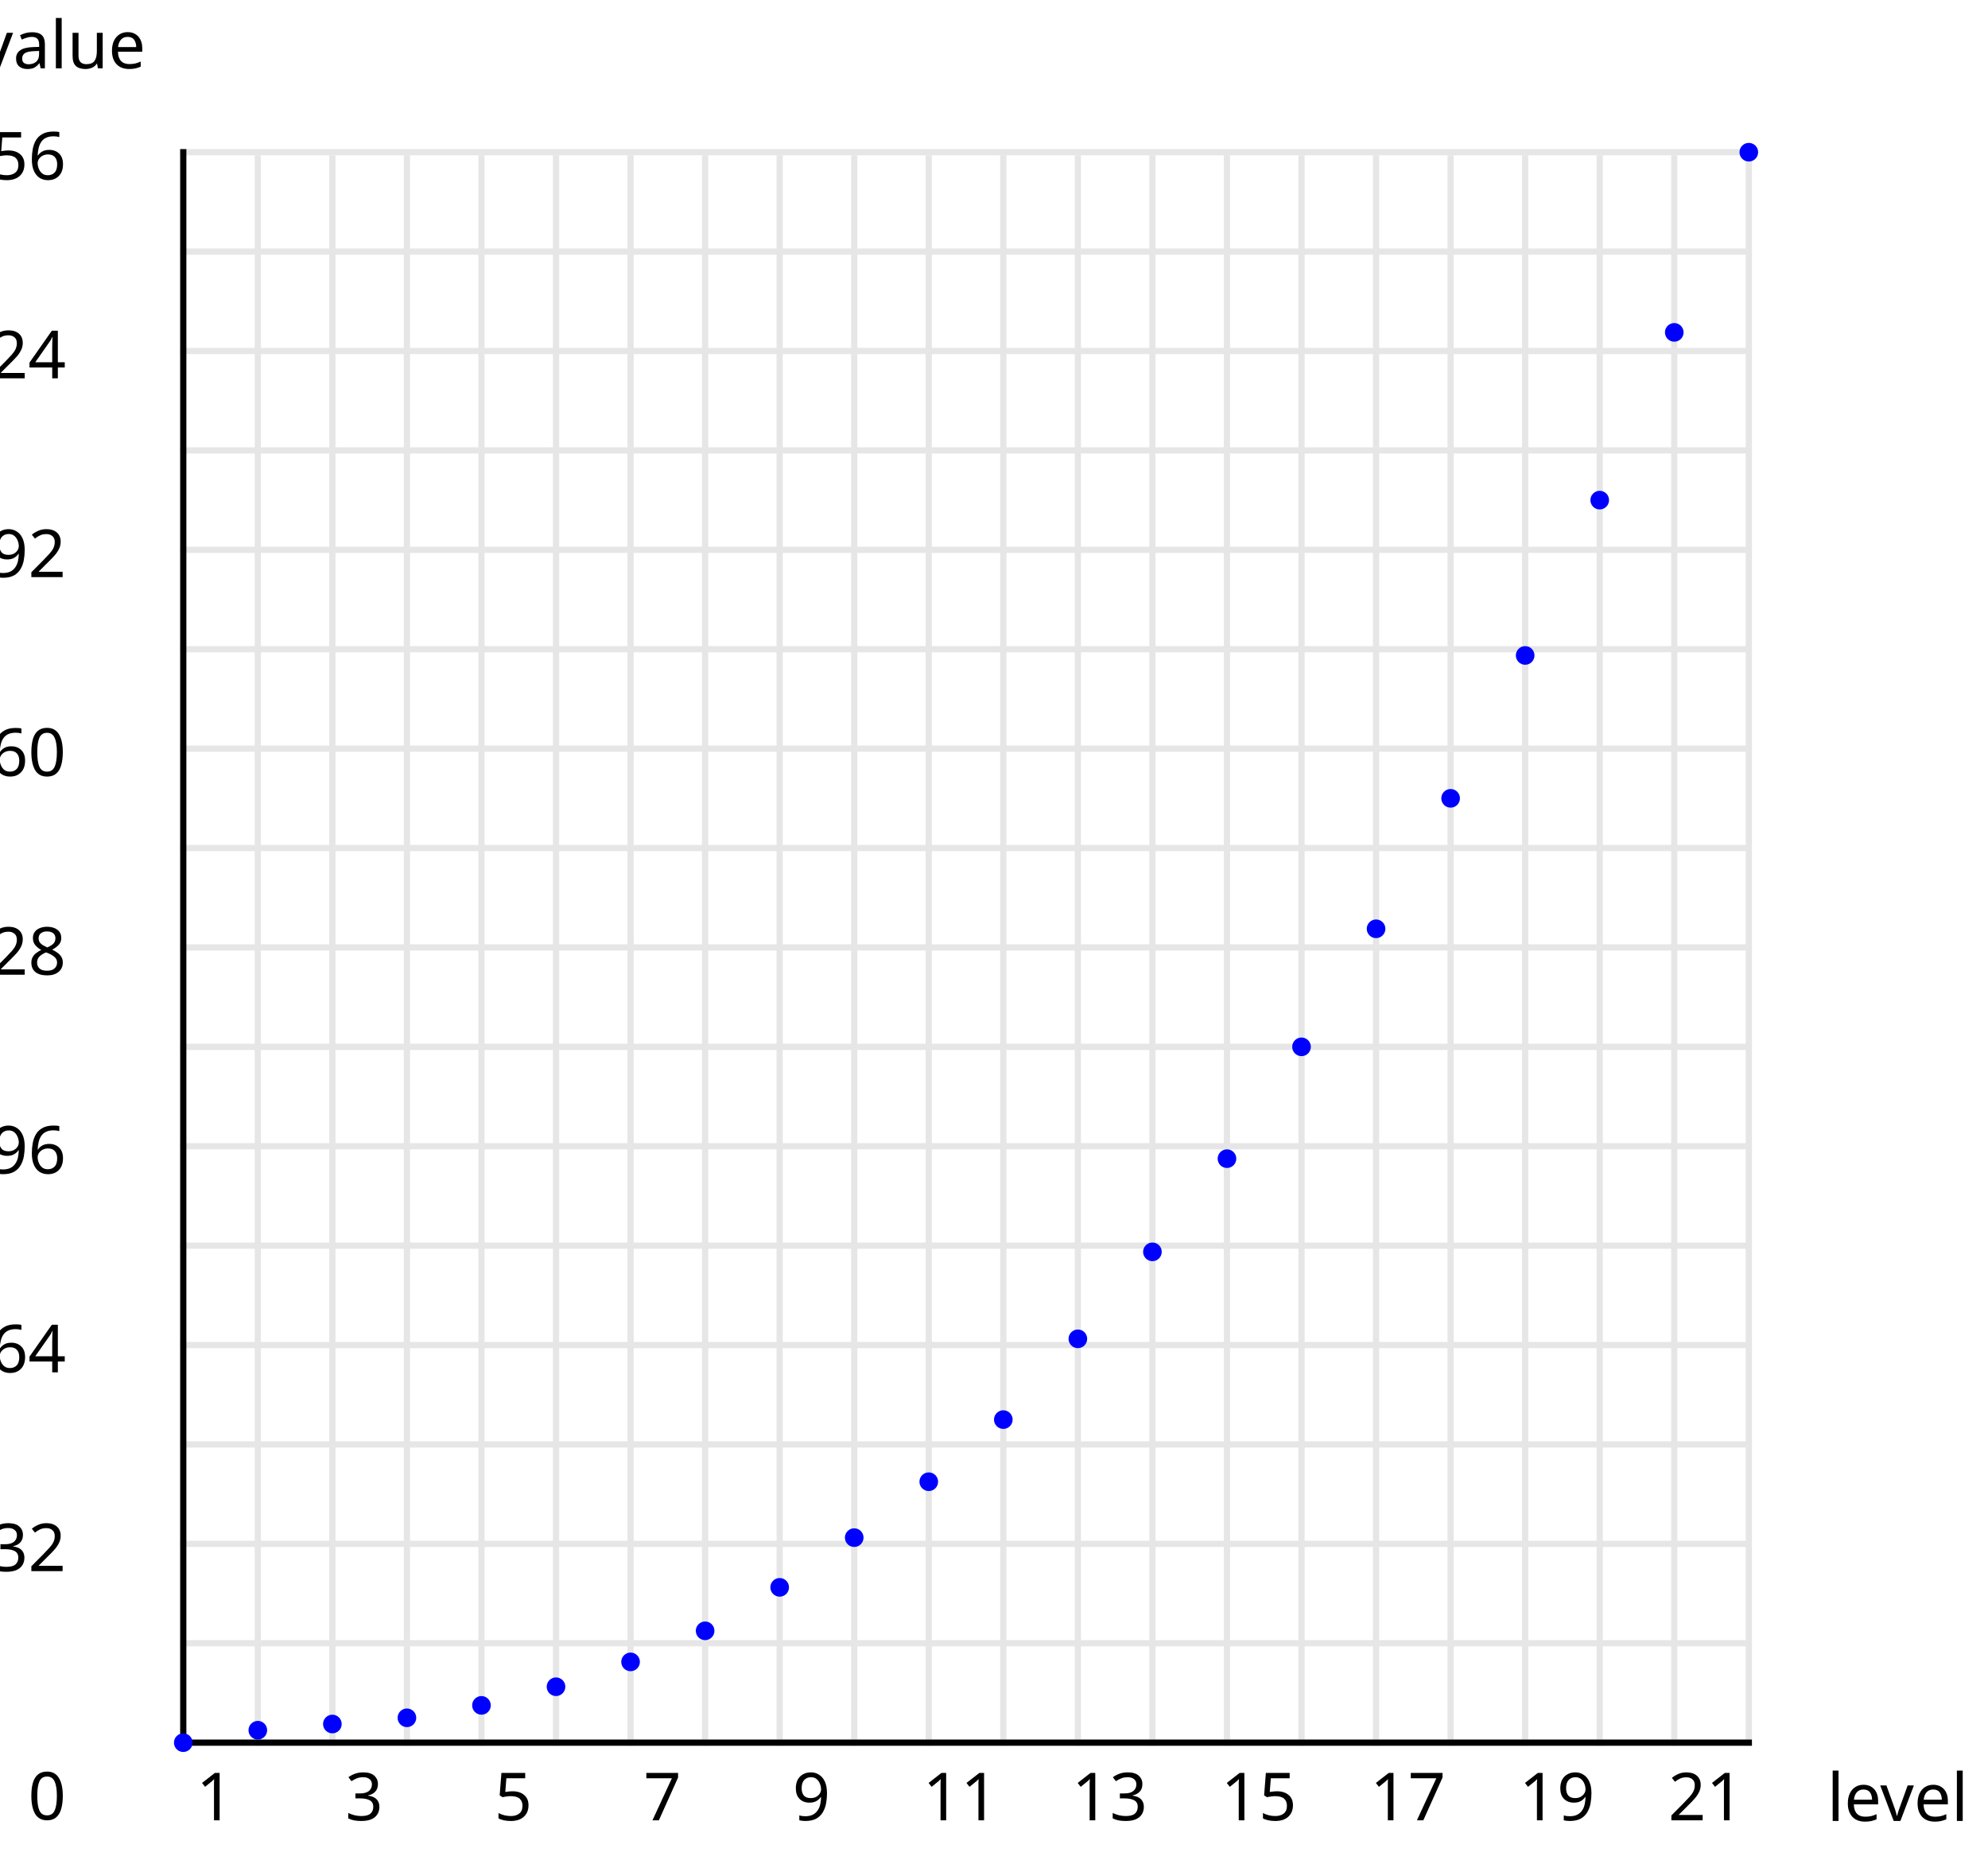
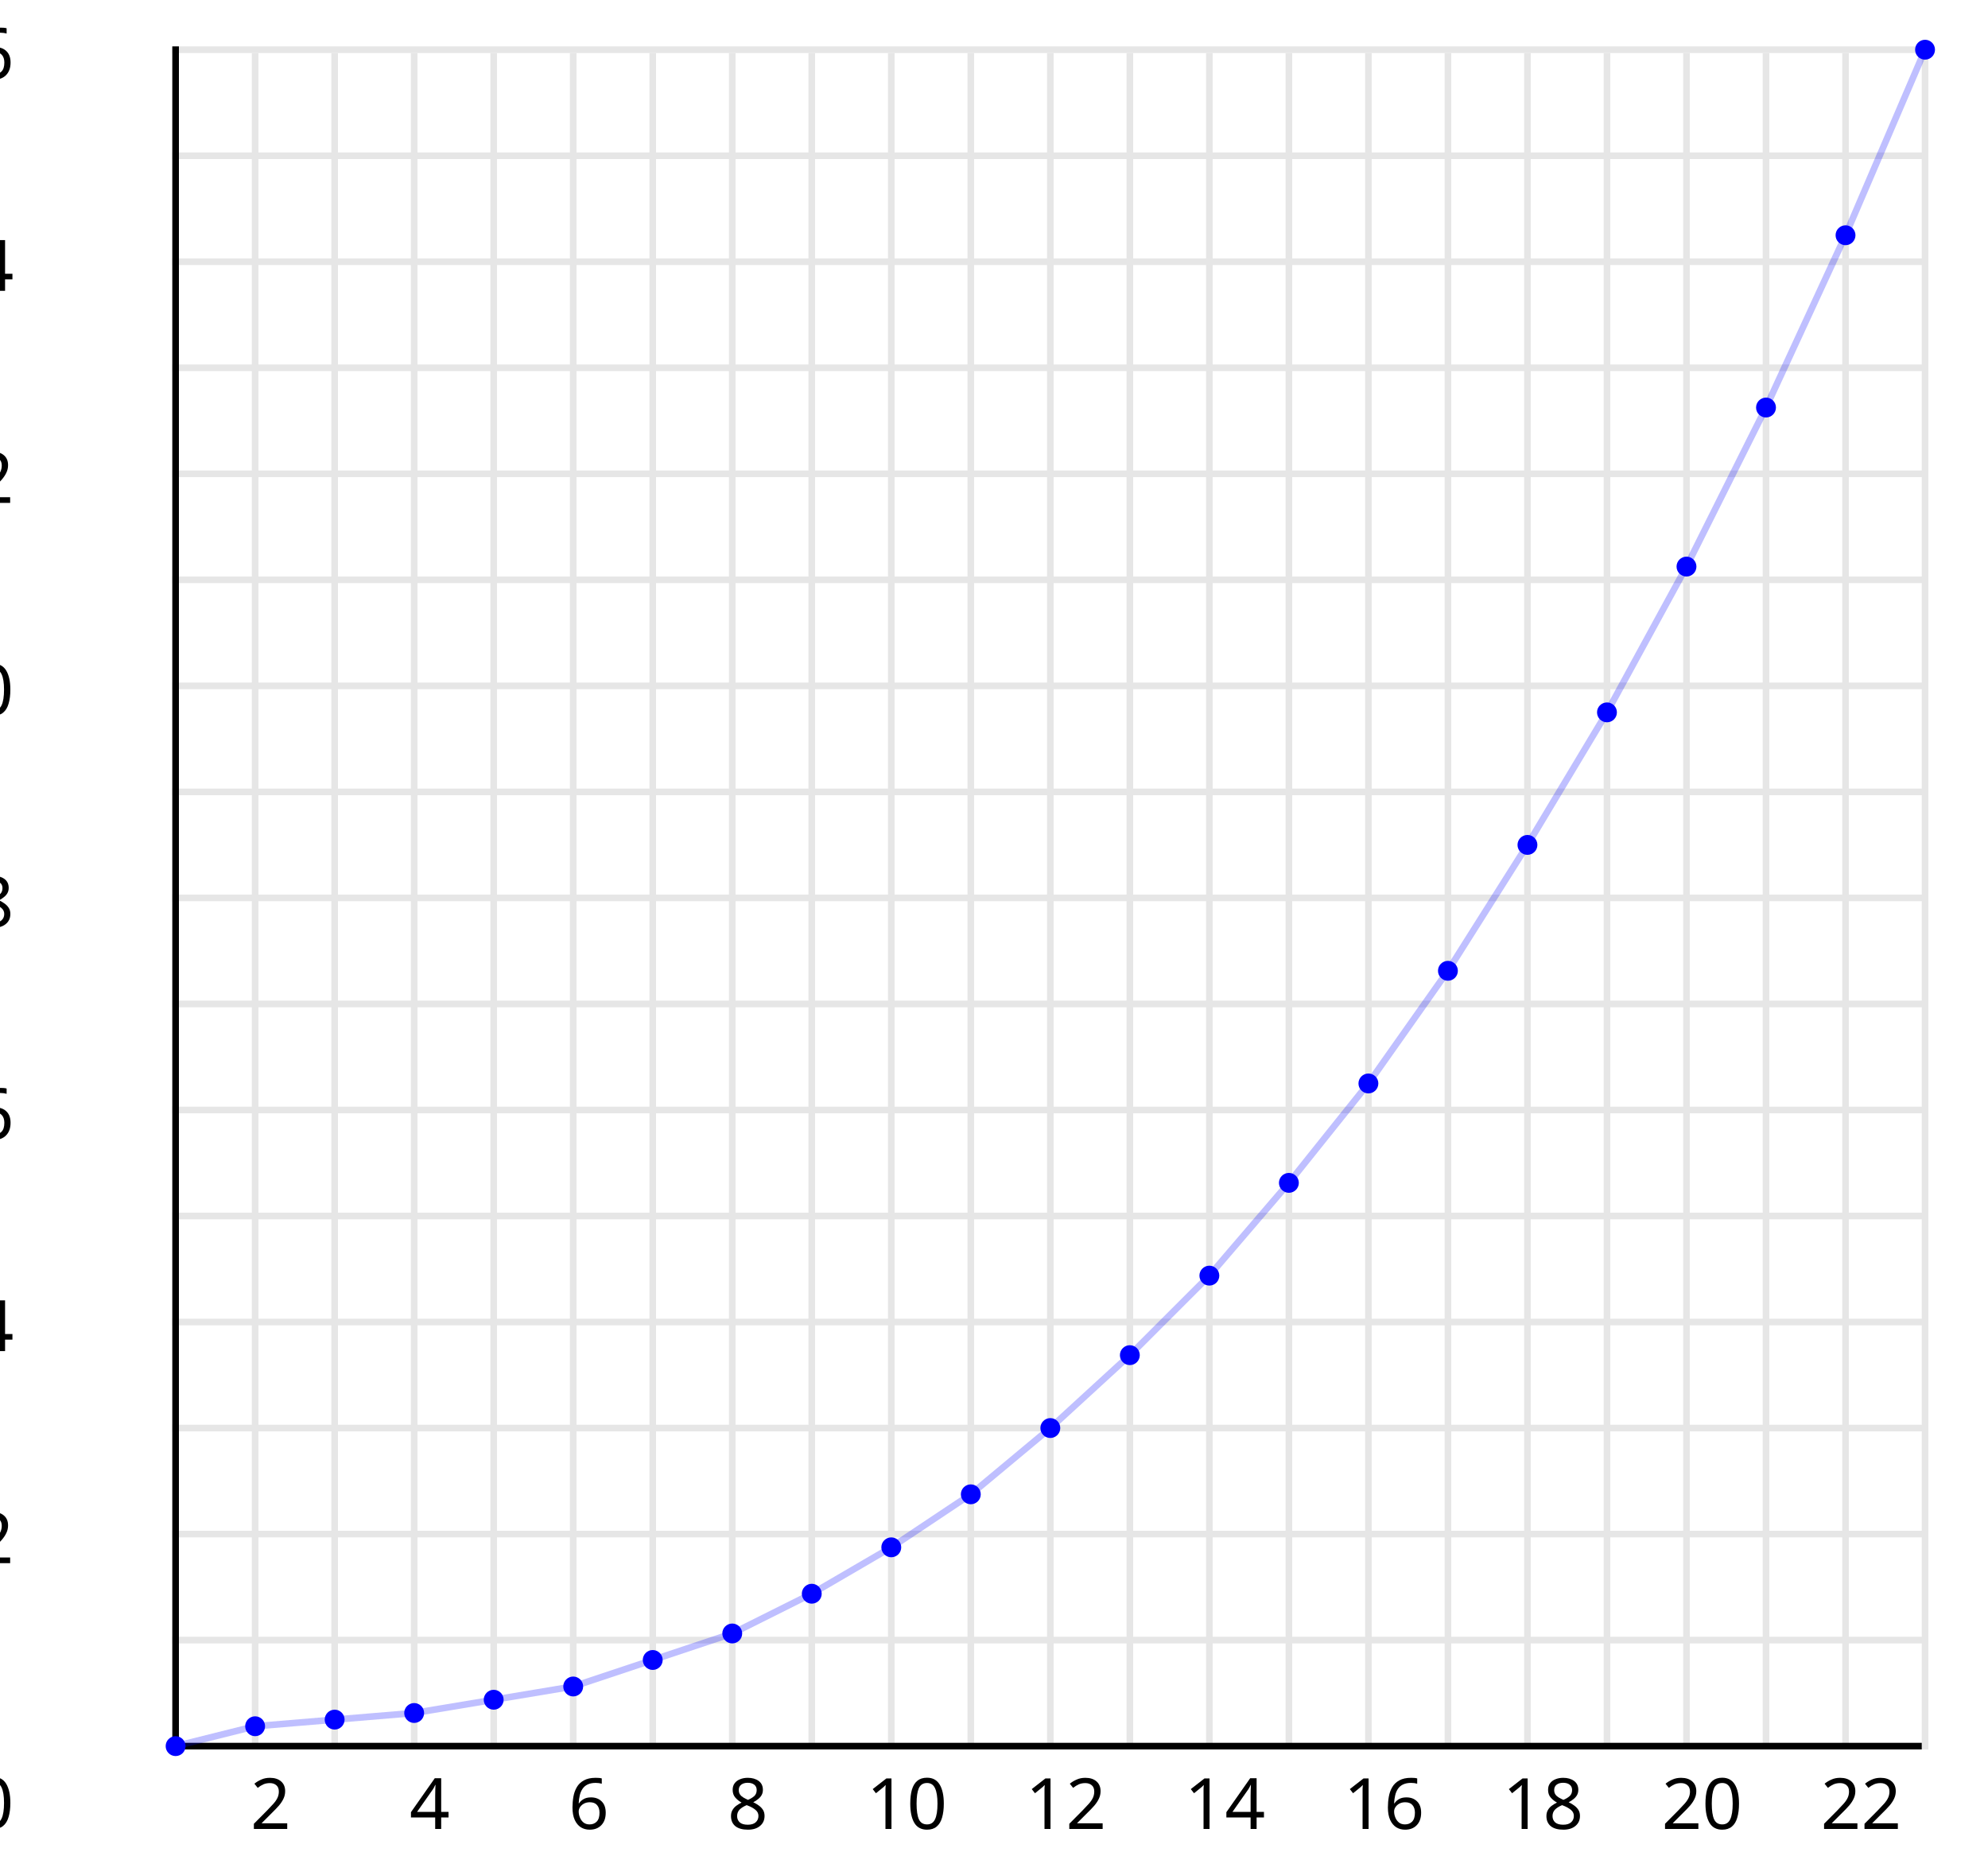
- <svg xmlns="http://www.w3.org/2000/svg" width="320" height="300" viewBox="0 0 320 300" version="1.1" id="svg5">
+ <svg xmlns="http://www.w3.org/2000/svg" width="300" height="280" viewBox="0 0 300 280" version="1.1" id="svg5">
  <defs id="defs2" />
  <g id="layer1">
-     <rect style="fill:#e6e6e6;stroke:none;stroke-width:0.25;stroke-linecap:round;stroke-linejoin:round" id="rect1152" width="1" height="256" x="41" y="25" />
-     <rect style="fill:#e6e6e6;stroke:none;stroke-width:0.25;stroke-linecap:round;stroke-linejoin:round" id="rect1154" width="1" height="256" x="53" y="25" />
-     <rect style="fill:#e6e6e6;stroke:none;stroke-width:0.25;stroke-linecap:round;stroke-linejoin:round" id="rect1156" width="1" height="256" x="65" y="25" />
-     <rect style="fill:#e6e6e6;stroke:none;stroke-width:0.25;stroke-linecap:round;stroke-linejoin:round" id="rect1158" width="1" height="256" x="77" y="25" />
-     <rect style="fill:#e6e6e6;stroke:none;stroke-width:0.25;stroke-linecap:round;stroke-linejoin:round" id="rect1160" width="1" height="256" x="89" y="25" />
-     <rect style="fill:#e6e6e6;stroke:none;stroke-width:0.25;stroke-linecap:round;stroke-linejoin:round" id="rect1162" width="1" height="256" x="101" y="25" />
-     <rect style="fill:#e6e6e6;stroke:none;stroke-width:0.25;stroke-linecap:round;stroke-linejoin:round" id="rect1164" width="1" height="256" x="113" y="25" />
-     <rect style="fill:#e6e6e6;stroke:none;stroke-width:0.25;stroke-linecap:round;stroke-linejoin:round" id="rect1166" width="1" height="256" x="125" y="25" />
-     <rect style="fill:#e6e6e6;stroke:none;stroke-width:0.25;stroke-linecap:round;stroke-linejoin:round" id="rect1168" width="1" height="256" x="137" y="25" />
-     <rect style="fill:#e6e6e6;stroke:none;stroke-width:0.25;stroke-linecap:round;stroke-linejoin:round" id="rect1170" width="1" height="256" x="149" y="25" />
-     <rect style="fill:#e6e6e6;stroke:none;stroke-width:0.25;stroke-linecap:round;stroke-linejoin:round" id="rect1172" width="1" height="256" x="161" y="25" />
-     <rect style="fill:#e6e6e6;stroke:none;stroke-width:0.25;stroke-linecap:round;stroke-linejoin:round" id="rect1174" width="1" height="256" x="173" y="25" />
-     <rect style="fill:#e6e6e6;stroke:none;stroke-width:0.25;stroke-linecap:round;stroke-linejoin:round" id="rect1176" width="1" height="256" x="185" y="25" />
-     <rect style="fill:#e6e6e6;stroke:none;stroke-width:0.25;stroke-linecap:round;stroke-linejoin:round" id="rect1178" width="1" height="256" x="197" y="25" />
-     <rect style="fill:#e6e6e6;stroke:none;stroke-width:0.25;stroke-linecap:round;stroke-linejoin:round" id="rect1180" width="1" height="256" x="209" y="25" />
-     <rect style="fill:#e6e6e6;stroke:none;stroke-width:0.25;stroke-linecap:round;stroke-linejoin:round" id="rect1182" width="1" height="256" x="221" y="25" />
-     <rect style="fill:#e6e6e6;stroke:none;stroke-width:0.25;stroke-linecap:round;stroke-linejoin:round" id="rect1184" width="1" height="256" x="233" y="25" />
-     <rect style="fill:#e6e6e6;stroke:none;stroke-width:0.25;stroke-linecap:round;stroke-linejoin:round" id="rect1186" width="1" height="256" x="245" y="25" />
-     <rect style="fill:#e6e6e6;stroke:none;stroke-width:0.25;stroke-linecap:round;stroke-linejoin:round" id="rect1188" width="1" height="256" x="257" y="25" />
-     <rect style="fill:#e6e6e6;stroke:none;stroke-width:0.25;stroke-linecap:round;stroke-linejoin:round" id="rect1190" width="1" height="256" x="269" y="25" />
-     <rect style="fill:#e6e6e6;stroke:none;stroke-width:0.25;stroke-linecap:round;stroke-linejoin:round" id="rect1192" width="1" height="256" x="281" y="25" />
-     <rect style="fill:#000000;stroke:none;stroke-width:0.25;stroke-linecap:round;stroke-linejoin:round" id="rect1198" width="1" height="253" x="-281" y="29" transform="rotate(-90)" />
-     <rect style="fill:#e6e6e6;stroke:none;stroke-width:0.25;stroke-linecap:round;stroke-linejoin:round" id="rect1200" width="1" height="253" x="-265" y="29" transform="rotate(-90)" />
-     <rect style="fill:#e6e6e6;stroke:none;stroke-width:0.25;stroke-linecap:round;stroke-linejoin:round" id="rect1202" width="1" height="253" x="-249" y="29" transform="rotate(-90)" />
-     <rect style="fill:#e6e6e6;stroke:none;stroke-width:0.25;stroke-linecap:round;stroke-linejoin:round" id="rect1204" width="1" height="253" x="-233" y="29" transform="rotate(-90)" />
-     <rect style="fill:#e6e6e6;stroke:none;stroke-width:0.25;stroke-linecap:round;stroke-linejoin:round" id="rect1206" width="1" height="253" x="-217" y="29" transform="rotate(-90)" />
-     <rect style="fill:#e6e6e6;stroke:none;stroke-width:0.25;stroke-linecap:round;stroke-linejoin:round" id="rect1208" width="1" height="253" x="-201" y="29" transform="rotate(-90)" />
-     <rect style="fill:#e6e6e6;stroke:none;stroke-width:0.25;stroke-linecap:round;stroke-linejoin:round" id="rect1210" width="1" height="253" x="-185" y="29" transform="rotate(-90)" />
-     <rect style="fill:#e6e6e6;stroke:none;stroke-width:0.25;stroke-linecap:round;stroke-linejoin:round" id="rect1212" width="1" height="253" x="-169" y="29" transform="rotate(-90)" />
-     <rect style="fill:#e6e6e6;stroke:none;stroke-width:0.25;stroke-linecap:round;stroke-linejoin:round" id="rect1214" width="1" height="253" x="-153" y="29" transform="rotate(-90)" />
-     <rect style="fill:#e6e6e6;stroke:none;stroke-width:0.25;stroke-linecap:round;stroke-linejoin:round" id="rect1216" width="1" height="253" x="-137" y="29" transform="rotate(-90)" />
-     <rect style="fill:#e6e6e6;stroke:none;stroke-width:0.25;stroke-linecap:round;stroke-linejoin:round" id="rect1218" width="1" height="253" x="-121" y="29" transform="rotate(-90)" />
-     <rect style="fill:#e6e6e6;stroke:none;stroke-width:0.25;stroke-linecap:round;stroke-linejoin:round" id="rect1220" width="1" height="253" x="-105" y="29" transform="rotate(-90)" />
-     <rect style="fill:#e6e6e6;stroke:none;stroke-width:0.25;stroke-linecap:round;stroke-linejoin:round" id="rect1222" width="1" height="253" x="-89" y="29" transform="rotate(-90)" />
-     <rect style="fill:#e6e6e6;stroke:none;stroke-width:0.25;stroke-linecap:round;stroke-linejoin:round" id="rect1224" width="1" height="253" x="-73" y="29" transform="rotate(-90)" />
-     <rect style="fill:#e6e6e6;stroke:none;stroke-width:0.25;stroke-linecap:round;stroke-linejoin:round" id="rect1226" width="1" height="253" x="-57" y="29" transform="rotate(-90)" />
-     <rect style="fill:#e6e6e6;stroke:none;stroke-width:0.25;stroke-linecap:round;stroke-linejoin:round" id="rect1228" width="1" height="253" x="-41" y="29" transform="rotate(-90)" />
-     <rect style="fill:#e6e6e6;stroke:none;stroke-width:0.25;stroke-linecap:round;stroke-linejoin:round" id="rect1230" width="1" height="253" x="-25" y="29" transform="rotate(-90)" />
-     <rect style="fill:#000000;stroke:none;stroke-width:0.25;stroke-linecap:round;stroke-linejoin:round" id="rect1098" width="1" height="257" x="29" y="24" />
-     <g id="g976" transform="matrix(1,0,0,-1,0,281)">
-       <circle style="fill:#0000ff;stroke:none;stroke-width:0.25;stroke-linecap:round;stroke-linejoin:round" id="path786" cx="29.5" cy="-0.5" transform="scale(1,-1)" r="1.5" />
-       <circle style="fill:#0000ff;stroke:none;stroke-width:0.25;stroke-linecap:round;stroke-linejoin:round" id="circle950" cx="65.5" cy="-4.5" transform="scale(1,-1)" r="1.5" />
-       <circle style="fill:#0000ff;stroke:none;stroke-width:0.25;stroke-linecap:round;stroke-linejoin:round" id="circle954" cx="77.5" cy="-6.5" transform="scale(1,-1)" r="1.5" />
-       <circle style="fill:#0000ff;stroke:none;stroke-width:0.25;stroke-linecap:round;stroke-linejoin:round" id="circle956" cx="89.5" cy="-9.5" transform="scale(1,-1)" r="1.5" />
-       <circle style="fill:#0000ff;stroke:none;stroke-width:0.25;stroke-linecap:round;stroke-linejoin:round" id="circle958" cx="101.5" cy="-13.5" transform="scale(1,-1)" r="1.5" />
-       <circle style="fill:#0000ff;stroke:none;stroke-width:0.25;stroke-linecap:round;stroke-linejoin:round" id="circle960" cx="113.5" cy="-18.5" transform="scale(1,-1)" r="1.5" />
-       <circle style="fill:#0000ff;stroke:none;stroke-width:0.25;stroke-linecap:round;stroke-linejoin:round" id="circle962" cx="125.5" cy="-25.5" transform="scale(1,-1)" r="1.5" />
-       <circle style="fill:#0000ff;stroke:none;stroke-width:0.25;stroke-linecap:round;stroke-linejoin:round" id="circle964" cx="137.5" cy="-33.5" transform="scale(1,-1)" r="1.5" />
-       <circle style="fill:#0000ff;stroke:none;stroke-width:0.25;stroke-linecap:round;stroke-linejoin:round" id="circle966" cx="149.5" cy="-42.5" transform="scale(1,-1)" r="1.5" />
-       <circle style="fill:#0000ff;stroke:none;stroke-width:0.25;stroke-linecap:round;stroke-linejoin:round" id="circle968" cx="161.5" cy="-52.5" transform="scale(1,-1)" r="1.5" />
-       <circle style="fill:#0000ff;stroke:none;stroke-width:0.25;stroke-linecap:round;stroke-linejoin:round" id="circle970" cx="173.5" cy="-65.5" transform="scale(1,-1)" r="1.5" />
-       <circle style="fill:#0000ff;stroke:none;stroke-width:0.25;stroke-linecap:round;stroke-linejoin:round" id="circle972" cx="185.5" cy="-79.5" transform="scale(1,-1)" r="1.5" />
-       <circle style="fill:#0000ff;stroke:none;stroke-width:0.25;stroke-linecap:round;stroke-linejoin:round" id="circle974" cx="197.5" cy="-94.5" transform="scale(1,-1)" r="1.5" />
-       <circle style="fill:#0000ff;stroke:none;stroke-width:0.25;stroke-linecap:round;stroke-linejoin:round" id="circle976" cx="209.5" cy="-112.5" transform="scale(1,-1)" r="1.5" />
-       <circle style="fill:#0000ff;stroke:none;stroke-width:0.25;stroke-linecap:round;stroke-linejoin:round" id="circle978" cx="221.5" cy="-131.5" transform="scale(1,-1)" r="1.5" />
-       <circle style="fill:#0000ff;stroke:none;stroke-width:0.25;stroke-linecap:round;stroke-linejoin:round" id="circle980" cx="233.5" cy="-152.5" transform="scale(1,-1)" r="1.5" />
-       <circle style="fill:#0000ff;stroke:none;stroke-width:0.25;stroke-linecap:round;stroke-linejoin:round" id="circle984" cx="245.5" cy="-175.5" transform="scale(1,-1)" r="1.5" />
-       <circle style="fill:#0000ff;stroke:none;stroke-width:0.25;stroke-linecap:round;stroke-linejoin:round" id="circle986" cx="257.5" cy="-200.5" transform="scale(1,-1)" r="1.5" />
-       <circle style="fill:#0000ff;stroke:none;stroke-width:0.25;stroke-linecap:round;stroke-linejoin:round" id="circle988" cx="269.5" cy="-227.5" transform="scale(1,-1)" r="1.5" />
-       <circle style="fill:#0000ff;stroke:none;stroke-width:0.25;stroke-linecap:round;stroke-linejoin:round" id="circle990" cx="281.5" cy="-256.5" transform="scale(1,-1)" r="1.5" />
-       <circle style="fill:#0000ff;stroke:none;stroke-width:0.25;stroke-linecap:round;stroke-linejoin:round" id="circle948" cx="41.5" cy="-2.5" transform="scale(1,-1)" r="1.5" />
-       <circle style="fill:#0000ff;stroke:none;stroke-width:0.25;stroke-linecap:round;stroke-linejoin:round" id="circle952" cx="53.5" cy="-3.5" transform="scale(1,-1)" r="1.5" />
+     <g id="g1272" transform="translate(-3,-17)">
+       <rect style="fill:#e6e6e6;stroke:none;stroke-width:0.25;stroke-linecap:round;stroke-linejoin:round" id="rect1152" width="1" height="256" x="41" y="25" />
+       <rect style="fill:#e6e6e6;stroke:none;stroke-width:0.25;stroke-linecap:round;stroke-linejoin:round" id="rect1154" width="1" height="256" x="53" y="25" />
+       <rect style="fill:#e6e6e6;stroke:none;stroke-width:0.25;stroke-linecap:round;stroke-linejoin:round" id="rect1156" width="1" height="256" x="65" y="25" />
+       <rect style="fill:#e6e6e6;stroke:none;stroke-width:0.25;stroke-linecap:round;stroke-linejoin:round" id="rect1158" width="1" height="256" x="77" y="25" />
+       <rect style="fill:#e6e6e6;stroke:none;stroke-width:0.25;stroke-linecap:round;stroke-linejoin:round" id="rect1160" width="1" height="256" x="89" y="25" />
+       <rect style="fill:#e6e6e6;stroke:none;stroke-width:0.25;stroke-linecap:round;stroke-linejoin:round" id="rect1162" width="1" height="256" x="101" y="25" />
+       <rect style="fill:#e6e6e6;stroke:none;stroke-width:0.25;stroke-linecap:round;stroke-linejoin:round" id="rect1164" width="1" height="256" x="113" y="25" />
+       <rect style="fill:#e6e6e6;stroke:none;stroke-width:0.25;stroke-linecap:round;stroke-linejoin:round" id="rect1166" width="1" height="256" x="125" y="25" />
+       <rect style="fill:#e6e6e6;stroke:none;stroke-width:0.25;stroke-linecap:round;stroke-linejoin:round" id="rect1168" width="1" height="256" x="137" y="25" />
+       <rect style="fill:#e6e6e6;stroke:none;stroke-width:0.25;stroke-linecap:round;stroke-linejoin:round" id="rect1170" width="1" height="256" x="149" y="25" />
+       <rect style="fill:#e6e6e6;stroke:none;stroke-width:0.25;stroke-linecap:round;stroke-linejoin:round" id="rect1172" width="1" height="256" x="161" y="25" />
+       <rect style="fill:#e6e6e6;stroke:none;stroke-width:0.25;stroke-linecap:round;stroke-linejoin:round" id="rect1174" width="1" height="256" x="173" y="25" />
+       <rect style="fill:#e6e6e6;stroke:none;stroke-width:0.25;stroke-linecap:round;stroke-linejoin:round" id="rect1176" width="1" height="256" x="185" y="25" />
+       <rect style="fill:#e6e6e6;stroke:none;stroke-width:0.25;stroke-linecap:round;stroke-linejoin:round" id="rect1178" width="1" height="256" x="197" y="25" />
+       <rect style="fill:#e6e6e6;stroke:none;stroke-width:0.25;stroke-linecap:round;stroke-linejoin:round" id="rect1180" width="1" height="256" x="209" y="25" />
+       <rect style="fill:#e6e6e6;stroke:none;stroke-width:0.25;stroke-linecap:round;stroke-linejoin:round" id="rect1182" width="1" height="256" x="221" y="25" />
+       <rect style="fill:#e6e6e6;stroke:none;stroke-width:0.25;stroke-linecap:round;stroke-linejoin:round" id="rect1184" width="1" height="256" x="233" y="25" />
+       <rect style="fill:#e6e6e6;stroke:none;stroke-width:0.25;stroke-linecap:round;stroke-linejoin:round" id="rect1186" width="1" height="256" x="245" y="25" />
+       <rect style="fill:#e6e6e6;stroke:none;stroke-width:0.25;stroke-linecap:round;stroke-linejoin:round" id="rect1188" width="1" height="256" x="257" y="25" />
+       <rect style="fill:#e6e6e6;stroke:none;stroke-width:0.25;stroke-linecap:round;stroke-linejoin:round" id="rect1190" width="1" height="256" x="269" y="25" />
+       <rect style="fill:#e6e6e6;stroke:none;stroke-width:0.25;stroke-linecap:round;stroke-linejoin:round" id="rect1192" width="1" height="256" x="281" y="25" />
+       <rect style="fill:#000000;stroke:none;stroke-width:0.25;stroke-linecap:round;stroke-linejoin:round" id="rect1198" width="1" height="265" x="-281" y="29" transform="rotate(-90)" />
+       <rect style="fill:#e6e6e6;stroke:none;stroke-width:0.25;stroke-linecap:round;stroke-linejoin:round" id="rect1200" width="1" height="265" x="-265" y="29" transform="rotate(-90)" />
+       <rect style="fill:#e6e6e6;stroke:none;stroke-width:0.25;stroke-linecap:round;stroke-linejoin:round" id="rect1202" width="1" height="265" x="-249" y="29" transform="rotate(-90)" />
+       <rect style="fill:#e6e6e6;stroke:none;stroke-width:0.25;stroke-linecap:round;stroke-linejoin:round" id="rect1204" width="1" height="265" x="-233" y="29" transform="rotate(-90)" />
+       <rect style="fill:#e6e6e6;stroke:none;stroke-width:0.25;stroke-linecap:round;stroke-linejoin:round" id="rect1206" width="1" height="265" x="-217" y="29" transform="rotate(-90)" />
+       <rect style="fill:#e6e6e6;stroke:none;stroke-width:0.25;stroke-linecap:round;stroke-linejoin:round" id="rect1208" width="1" height="265" x="-201" y="29" transform="rotate(-90)" />
+       <rect style="fill:#e6e6e6;stroke:none;stroke-width:0.25;stroke-linecap:round;stroke-linejoin:round" id="rect1210" width="1" height="265" x="-185" y="29" transform="rotate(-90)" />
+       <rect style="fill:#e6e6e6;stroke:none;stroke-width:0.25;stroke-linecap:round;stroke-linejoin:round" id="rect1212" width="1" height="265" x="-169" y="29" transform="rotate(-90)" />
+       <rect style="fill:#e6e6e6;stroke:none;stroke-width:0.25;stroke-linecap:round;stroke-linejoin:round" id="rect1214" width="1" height="265" x="-153" y="29" transform="rotate(-90)" />
+       <rect style="fill:#e6e6e6;stroke:none;stroke-width:0.25;stroke-linecap:round;stroke-linejoin:round" id="rect1216" width="1" height="265" x="-137" y="29" transform="rotate(-90)" />
+       <rect style="fill:#e6e6e6;stroke:none;stroke-width:0.25;stroke-linecap:round;stroke-linejoin:round" id="rect1218" width="1" height="265" x="-121" y="29" transform="rotate(-90)" />
+       <rect style="fill:#e6e6e6;stroke:none;stroke-width:0.25;stroke-linecap:round;stroke-linejoin:round" id="rect1220" width="1" height="265" x="-105" y="29" transform="rotate(-90)" />
+       <rect style="fill:#e6e6e6;stroke:none;stroke-width:0.25;stroke-linecap:round;stroke-linejoin:round" id="rect1222" width="1" height="265" x="-89" y="29" transform="rotate(-90)" />
+       <rect style="fill:#e6e6e6;stroke:none;stroke-width:0.25;stroke-linecap:round;stroke-linejoin:round" id="rect1224" width="1" height="265" x="-73" y="29" transform="rotate(-90)" />
+       <rect style="fill:#e6e6e6;stroke:none;stroke-width:0.25;stroke-linecap:round;stroke-linejoin:round" id="rect1226" width="1" height="265" x="-57" y="29" transform="rotate(-90)" />
+       <rect style="fill:#e6e6e6;stroke:none;stroke-width:0.25;stroke-linecap:round;stroke-linejoin:round" id="rect1228" width="1" height="265" x="-41" y="29" transform="rotate(-90)" />
+       <rect style="fill:#e6e6e6;stroke:none;stroke-width:0.25;stroke-linecap:round;stroke-linejoin:round" id="rect1230" width="1" height="265" x="-25" y="29" transform="rotate(-90)" />
+       <rect style="fill:#000000;stroke:none;stroke-width:0.25;stroke-linecap:round;stroke-linejoin:round" id="rect1098" width="1" height="257" x="29" y="24" />
+       <text xml:space="preserve" style="font-size:10.667px;font-family:sans-serif;-inkscape-font-specification:sans-serif;text-align:center;text-anchor:middle;opacity:1;fill:#e6e6e6;stroke:none;stroke-width:0.25;stroke-linecap:round;stroke-linejoin:round" x="24.501" y="28.893" id="text1357">
+         <tspan id="tspan1355" x="24.501" y="28.893" style="font-size:10.667px;text-align:end;text-anchor:end;fill:#000000">256</tspan>
+       </text>
+       <text xml:space="preserve" style="font-size:10.667px;font-family:sans-serif;-inkscape-font-specification:sans-serif;text-align:center;text-anchor:middle;opacity:1;fill:#e6e6e6;stroke:none;stroke-width:0.25;stroke-linecap:round;stroke-linejoin:round" x="24.501" y="60.893" id="text1463">
+         <tspan id="tspan1461" x="24.501" y="60.893" style="font-size:10.667px;text-align:end;text-anchor:end;fill:#000000">224</tspan>
+       </text>
+       <text xml:space="preserve" style="font-size:10.667px;font-family:sans-serif;-inkscape-font-specification:sans-serif;text-align:center;text-anchor:middle;opacity:1;fill:#e6e6e6;stroke:none;stroke-width:0.25;stroke-linecap:round;stroke-linejoin:round" x="24.501" y="92.893" id="text1467">
+         <tspan id="tspan1465" x="24.501" y="92.893" style="font-size:10.667px;text-align:end;text-anchor:end;fill:#000000">192</tspan>
+       </text>
+       <text xml:space="preserve" style="font-size:10.667px;font-family:sans-serif;-inkscape-font-specification:sans-serif;text-align:center;text-anchor:middle;opacity:1;fill:#e6e6e6;stroke:none;stroke-width:0.25;stroke-linecap:round;stroke-linejoin:round" x="24.501" y="124.893" id="text1471">
+         <tspan id="tspan1469" x="24.501" y="124.893" style="font-size:10.667px;text-align:end;text-anchor:end;fill:#000000">160</tspan>
+       </text>
+       <text xml:space="preserve" style="font-size:10.667px;font-family:sans-serif;-inkscape-font-specification:sans-serif;text-align:center;text-anchor:middle;opacity:1;fill:#e6e6e6;stroke:none;stroke-width:0.25;stroke-linecap:round;stroke-linejoin:round" x="24.501" y="156.893" id="text1475">
+         <tspan id="tspan1473" x="24.501" y="156.893" style="font-size:10.667px;text-align:end;text-anchor:end;fill:#000000">128</tspan>
+       </text>
+       <text xml:space="preserve" style="font-size:10.667px;font-family:sans-serif;-inkscape-font-specification:sans-serif;text-align:center;text-anchor:middle;opacity:1;fill:#e6e6e6;stroke:none;stroke-width:0.25;stroke-linecap:round;stroke-linejoin:round" x="24.501" y="188.893" id="text1479">
+         <tspan id="tspan1477" x="24.501" y="188.893" style="font-size:10.667px;text-align:end;text-anchor:end;fill:#000000">96</tspan>
+       </text>
+       <text xml:space="preserve" style="font-size:10.667px;font-family:sans-serif;-inkscape-font-specification:sans-serif;text-align:center;text-anchor:middle;opacity:1;fill:#e6e6e6;stroke:none;stroke-width:0.25;stroke-linecap:round;stroke-linejoin:round" x="24.501" y="220.893" id="text1483">
+         <tspan id="tspan1481" x="24.501" y="220.893" style="font-size:10.667px;text-align:end;text-anchor:end;fill:#000000">64</tspan>
+       </text>
+       <text xml:space="preserve" style="font-size:10.667px;font-family:sans-serif;-inkscape-font-specification:sans-serif;text-align:center;text-anchor:middle;opacity:1;fill:#e6e6e6;stroke:none;stroke-width:0.25;stroke-linecap:round;stroke-linejoin:round" x="24.501" y="252.893" id="text1487">
+         <tspan id="tspan1485" x="24.501" y="252.893" style="font-size:10.667px;text-align:end;text-anchor:end;fill:#000000">32</tspan>
+       </text>
+       <text xml:space="preserve" style="font-size:10.667px;font-family:sans-serif;-inkscape-font-specification:sans-serif;text-align:center;text-anchor:middle;opacity:1;fill:#e6e6e6;stroke:none;stroke-width:0.25;stroke-linecap:round;stroke-linejoin:round" x="24.501" y="292.893" id="text1491">
+         <tspan id="tspan1489" x="24.501" y="292.893" style="font-size:10.667px;text-align:end;text-anchor:end;fill:#000000">0</tspan>
+       </text>
+       <text xml:space="preserve" style="font-size:10.667px;font-family:sans-serif;-inkscape-font-specification:sans-serif;text-align:center;text-anchor:middle;opacity:1;fill:#e6e6e6;stroke:none;stroke-width:0.25;stroke-linecap:round;stroke-linejoin:round" x="53.555" y="293" id="text1549">
+         <tspan id="tspan1547" x="53.555" y="293" style="font-size:10.667px;text-align:center;text-anchor:middle;fill:#000000">2</tspan>
+       </text>
+       <text xml:space="preserve" style="font-size:10.667px;font-family:sans-serif;-inkscape-font-specification:sans-serif;text-align:center;text-anchor:middle;opacity:1;fill:#e6e6e6;stroke:none;stroke-width:0.25;stroke-linecap:round;stroke-linejoin:round" x="77.555" y="293" id="text1553">
+         <tspan id="tspan1551" x="77.555" y="293" style="font-size:10.667px;text-align:center;text-anchor:middle;fill:#000000">4</tspan>
+       </text>
+       <text xml:space="preserve" style="font-size:10.667px;font-family:sans-serif;-inkscape-font-specification:sans-serif;text-align:center;text-anchor:middle;opacity:1;fill:#e6e6e6;stroke:none;stroke-width:0.25;stroke-linecap:round;stroke-linejoin:round" x="101.555" y="293" id="text1557">
+         <tspan id="tspan1555" x="101.555" y="293" style="font-size:10.667px;text-align:center;text-anchor:middle;fill:#000000">6</tspan>
+       </text>
+       <text xml:space="preserve" style="font-size:10.667px;font-family:sans-serif;-inkscape-font-specification:sans-serif;text-align:center;text-anchor:middle;opacity:1;fill:#e6e6e6;stroke:none;stroke-width:0.25;stroke-linecap:round;stroke-linejoin:round" x="125.555" y="293" id="text1561">
+         <tspan id="tspan1559" x="125.555" y="293" style="font-size:10.667px;text-align:center;text-anchor:middle;fill:#000000">8</tspan>
+       </text>
+       <text xml:space="preserve" style="font-size:10.667px;font-family:sans-serif;-inkscape-font-specification:sans-serif;text-align:center;text-anchor:middle;opacity:1;fill:#e6e6e6;stroke:none;stroke-width:0.25;stroke-linecap:round;stroke-linejoin:round" x="149.555" y="293" id="text1565">
+         <tspan id="tspan1563" x="149.555" y="293" style="font-size:10.667px;text-align:center;text-anchor:middle;fill:#000000">10</tspan>
+       </text>
+       <text xml:space="preserve" style="font-size:10.667px;font-family:sans-serif;-inkscape-font-specification:sans-serif;text-align:center;text-anchor:middle;opacity:1;fill:#e6e6e6;stroke:none;stroke-width:0.25;stroke-linecap:round;stroke-linejoin:round" x="173.555" y="293" id="text1569">
+         <tspan id="tspan1567" x="173.555" y="293" style="font-size:10.667px;text-align:center;text-anchor:middle;fill:#000000">12</tspan>
+       </text>
+       <text xml:space="preserve" style="font-size:10.667px;font-family:sans-serif;-inkscape-font-specification:sans-serif;text-align:center;text-anchor:middle;opacity:1;fill:#e6e6e6;stroke:none;stroke-width:0.25;stroke-linecap:round;stroke-linejoin:round" x="197.555" y="293" id="text1573">
+         <tspan id="tspan1571" x="197.555" y="293" style="font-size:10.667px;text-align:center;text-anchor:middle;fill:#000000">14</tspan>
+       </text>
+       <text xml:space="preserve" style="font-size:10.667px;font-family:sans-serif;-inkscape-font-specification:sans-serif;text-align:center;text-anchor:middle;opacity:1;fill:#e6e6e6;stroke:none;stroke-width:0.25;stroke-linecap:round;stroke-linejoin:round" x="221.555" y="293" id="text1577">
+         <tspan id="tspan1575" x="221.555" y="293" style="font-size:10.667px;text-align:center;text-anchor:middle;fill:#000000">16</tspan>
+       </text>
+       <text xml:space="preserve" style="font-size:10.667px;font-family:sans-serif;-inkscape-font-specification:sans-serif;text-align:center;text-anchor:middle;opacity:1;fill:#e6e6e6;stroke:none;stroke-width:0.25;stroke-linecap:round;stroke-linejoin:round" x="245.555" y="293" id="text1581">
+         <tspan id="tspan1579" x="245.555" y="293" style="font-size:10.667px;text-align:center;text-anchor:middle;fill:#000000">18</tspan>
+       </text>
+       <text xml:space="preserve" style="font-size:10.667px;font-family:sans-serif;-inkscape-font-specification:sans-serif;text-align:center;text-anchor:middle;opacity:1;fill:#e6e6e6;stroke:none;stroke-width:0.25;stroke-linecap:round;stroke-linejoin:round" x="269.555" y="293" id="text1585">
+         <tspan id="tspan1583" x="269.555" y="293" style="font-size:10.667px;text-align:center;text-anchor:middle;fill:#000000">20</tspan>
+       </text>
+       <text xml:space="preserve" style="font-size:10.667px;font-family:sans-serif;-inkscape-font-specification:sans-serif;text-align:center;text-anchor:middle;opacity:1;fill:#e6e6e6;stroke:none;stroke-width:0.25;stroke-linecap:round;stroke-linejoin:round" x="293.555" y="293" id="text1589">
+         <tspan id="tspan1587" x="293.555" y="293" style="font-size:10.667px;text-align:center;text-anchor:middle;fill:#000000">22</tspan>
+       </text>
+       <rect style="fill:#e6e6e6;stroke:none;stroke-width:0.25;stroke-linecap:round;stroke-linejoin:round" id="rect973" width="1" height="256" x="293" y="25" />
+       <g id="g998" transform="matrix(1,0,0,-1,0,281)">
+         <circle style="fill:#0000ff;stroke:none;stroke-width:0.25;stroke-linecap:round;stroke-linejoin:round" id="path786" cx="29.5" cy="0.5" r="1.5" />
+         <circle style="fill:#0000ff;stroke:none;stroke-width:0.25;stroke-linecap:round;stroke-linejoin:round" id="circle950" cx="65.5" cy="5.5" r="1.5" />
+         <circle style="fill:#0000ff;stroke:none;stroke-width:0.25;stroke-linecap:round;stroke-linejoin:round" id="circle954" cx="77.5" cy="7.5" r="1.5" />
+         <circle style="fill:#0000ff;stroke:none;stroke-width:0.25;stroke-linecap:round;stroke-linejoin:round" id="circle956" cx="89.5" cy="9.5" r="1.5" />
+         <circle style="fill:#0000ff;stroke:none;stroke-width:0.25;stroke-linecap:round;stroke-linejoin:round" id="circle958" cx="101.5" cy="13.5" r="1.5" />
+         <circle style="fill:#0000ff;stroke:none;stroke-width:0.25;stroke-linecap:round;stroke-linejoin:round" id="circle960" cx="113.5" cy="17.5" r="1.5" />
+         <circle style="fill:#0000ff;stroke:none;stroke-width:0.25;stroke-linecap:round;stroke-linejoin:round" id="circle962" cx="125.5" cy="23.5" r="1.5" />
+         <circle style="fill:#0000ff;stroke:none;stroke-width:0.25;stroke-linecap:round;stroke-linejoin:round" id="circle964" cx="137.5" cy="30.5" r="1.5" />
+         <circle style="fill:#0000ff;stroke:none;stroke-width:0.25;stroke-linecap:round;stroke-linejoin:round" id="circle966" cx="149.5" cy="38.5" r="1.5" />
+         <circle style="fill:#0000ff;stroke:none;stroke-width:0.25;stroke-linecap:round;stroke-linejoin:round" id="circle968" cx="161.5" cy="48.5" r="1.5" />
+         <circle style="fill:#0000ff;stroke:none;stroke-width:0.25;stroke-linecap:round;stroke-linejoin:round" id="circle970" cx="173.5" cy="59.5" r="1.5" />
+         <circle style="fill:#0000ff;stroke:none;stroke-width:0.25;stroke-linecap:round;stroke-linejoin:round" id="circle972" cx="185.5" cy="71.5" r="1.5" />
+         <circle style="fill:#0000ff;stroke:none;stroke-width:0.25;stroke-linecap:round;stroke-linejoin:round" id="circle974" cx="197.5" cy="85.5" r="1.5" />
+         <circle style="fill:#0000ff;stroke:none;stroke-width:0.25;stroke-linecap:round;stroke-linejoin:round" id="circle976" cx="209.5" cy="100.5" r="1.5" />
+         <circle style="fill:#0000ff;stroke:none;stroke-width:0.25;stroke-linecap:round;stroke-linejoin:round" id="circle978" cx="221.5" cy="117.5" r="1.5" />
+         <circle style="fill:#0000ff;stroke:none;stroke-width:0.25;stroke-linecap:round;stroke-linejoin:round" id="circle980" cx="233.5" cy="136.5" r="1.5" />
+         <circle style="fill:#0000ff;stroke:none;stroke-width:0.25;stroke-linecap:round;stroke-linejoin:round" id="circle984" cx="245.5" cy="156.5" r="1.5" />
+         <circle style="fill:#0000ff;stroke:none;stroke-width:0.25;stroke-linecap:round;stroke-linejoin:round" id="circle986" cx="257.5" cy="178.5" r="1.5" />
+         <circle style="fill:#0000ff;stroke:none;stroke-width:0.25;stroke-linecap:round;stroke-linejoin:round" id="circle988" cx="269.5" cy="202.5" r="1.5" />
+         <circle style="fill:#0000ff;stroke:none;stroke-width:0.25;stroke-linecap:round;stroke-linejoin:round" id="circle990" cx="281.5" cy="228.5" r="1.5" />
+         <circle style="fill:#0000ff;stroke:none;stroke-width:0.25;stroke-linecap:round;stroke-linejoin:round" id="circle948" cx="41.5" cy="3.5" r="1.5" />
+         <circle style="fill:#0000ff;stroke:none;stroke-width:0.25;stroke-linecap:round;stroke-linejoin:round" id="circle952" cx="53.5" cy="4.5" r="1.5" />
+         <circle style="fill:#0000ff;stroke:none;stroke-width:0.25;stroke-linecap:round;stroke-linejoin:round" id="circle971" cx="293.5" cy="256.5" r="1.5" />
+       </g>
+       <path style="opacity:0.25;fill:none;stroke:#0000ff;stroke-linecap:round;stroke-linejoin:round" d="m 29.5,280.5 12,-3 12,-1 12,-1 12,-2 12,-2 12,-4 12,-4 12,-6 12,-7 12,-8 12,-10 12,-11 12,-12 12,-14 12,-15 12,-17 12,-19 12,-20 12,-22 12,-24 12,-26 12,-28" id="path1165" />
    </g>
-     <text xml:space="preserve" style="font-size:10.667px;font-family:sans-serif;-inkscape-font-specification:sans-serif;text-align:center;text-anchor:middle;opacity:1;fill:#e6e6e6;stroke:none;stroke-width:0.25;stroke-linecap:round;stroke-linejoin:round" x="24.501" y="28.893" id="text1357">
-       <tspan id="tspan1355" x="24.501" y="28.893" style="font-size:10.667px;text-align:end;text-anchor:end;fill:#000000">256</tspan>
-     </text>
-     <text xml:space="preserve" style="font-size:10.667px;font-family:sans-serif;-inkscape-font-specification:sans-serif;text-align:center;text-anchor:middle;opacity:1;fill:#e6e6e6;stroke:none;stroke-width:0.25;stroke-linecap:round;stroke-linejoin:round" x="24.501" y="60.893" id="text1463">
-       <tspan id="tspan1461" x="24.501" y="60.893" style="font-size:10.667px;text-align:end;text-anchor:end;fill:#000000">224</tspan>
-     </text>
-     <text xml:space="preserve" style="font-size:10.667px;font-family:sans-serif;-inkscape-font-specification:sans-serif;text-align:center;text-anchor:middle;opacity:1;fill:#e6e6e6;stroke:none;stroke-width:0.25;stroke-linecap:round;stroke-linejoin:round" x="24.501" y="92.893" id="text1467">
-       <tspan id="tspan1465" x="24.501" y="92.893" style="font-size:10.667px;text-align:end;text-anchor:end;fill:#000000">192</tspan>
-     </text>
-     <text xml:space="preserve" style="font-size:10.667px;font-family:sans-serif;-inkscape-font-specification:sans-serif;text-align:center;text-anchor:middle;opacity:1;fill:#e6e6e6;stroke:none;stroke-width:0.25;stroke-linecap:round;stroke-linejoin:round" x="24.501" y="124.893" id="text1471">
-       <tspan id="tspan1469" x="24.501" y="124.893" style="font-size:10.667px;text-align:end;text-anchor:end;fill:#000000">160</tspan>
-     </text>
-     <text xml:space="preserve" style="font-size:10.667px;font-family:sans-serif;-inkscape-font-specification:sans-serif;text-align:center;text-anchor:middle;opacity:1;fill:#e6e6e6;stroke:none;stroke-width:0.25;stroke-linecap:round;stroke-linejoin:round" x="24.501" y="156.893" id="text1475">
-       <tspan id="tspan1473" x="24.501" y="156.893" style="font-size:10.667px;text-align:end;text-anchor:end;fill:#000000">128</tspan>
-     </text>
-     <text xml:space="preserve" style="font-size:10.667px;font-family:sans-serif;-inkscape-font-specification:sans-serif;text-align:center;text-anchor:middle;opacity:1;fill:#e6e6e6;stroke:none;stroke-width:0.25;stroke-linecap:round;stroke-linejoin:round" x="24.501" y="188.893" id="text1479">
-       <tspan id="tspan1477" x="24.501" y="188.893" style="font-size:10.667px;text-align:end;text-anchor:end;fill:#000000">96</tspan>
-     </text>
-     <text xml:space="preserve" style="font-size:10.667px;font-family:sans-serif;-inkscape-font-specification:sans-serif;text-align:center;text-anchor:middle;opacity:1;fill:#e6e6e6;stroke:none;stroke-width:0.25;stroke-linecap:round;stroke-linejoin:round" x="24.501" y="220.893" id="text1483">
-       <tspan id="tspan1481" x="24.501" y="220.893" style="font-size:10.667px;text-align:end;text-anchor:end;fill:#000000">64</tspan>
-     </text>
-     <text xml:space="preserve" style="font-size:10.667px;font-family:sans-serif;-inkscape-font-specification:sans-serif;text-align:center;text-anchor:middle;opacity:1;fill:#e6e6e6;stroke:none;stroke-width:0.25;stroke-linecap:round;stroke-linejoin:round" x="24.501" y="252.893" id="text1487">
-       <tspan id="tspan1485" x="24.501" y="252.893" style="font-size:10.667px;text-align:end;text-anchor:end;fill:#000000">32</tspan>
-     </text>
-     <text xml:space="preserve" style="font-size:10.667px;font-family:sans-serif;-inkscape-font-specification:sans-serif;text-align:center;text-anchor:middle;opacity:1;fill:#e6e6e6;stroke:none;stroke-width:0.25;stroke-linecap:round;stroke-linejoin:round" x="24.501" y="292.893" id="text1491">
-       <tspan id="tspan1489" x="24.501" y="292.893" style="font-size:10.667px;text-align:end;text-anchor:end;fill:#000000">0</tspan>
-     </text>
-     <text xml:space="preserve" style="font-size:10.667px;font-family:sans-serif;-inkscape-font-specification:sans-serif;text-align:center;text-anchor:middle;opacity:1;fill:#e6e6e6;stroke:none;stroke-width:0.25;stroke-linecap:round;stroke-linejoin:round" x="17" y="11" id="text1545">
-       <tspan id="tspan1543" x="17" y="11" style="font-size:10.667px;text-align:center;text-anchor:middle;fill:#000000">value</tspan>
-     </text>
-     <text xml:space="preserve" style="font-size:10.667px;font-family:sans-serif;-inkscape-font-specification:sans-serif;text-align:center;text-anchor:middle;opacity:1;fill:#e6e6e6;stroke:none;stroke-width:0.25;stroke-linecap:round;stroke-linejoin:round" x="41.555" y="293" id="text1549">
-       <tspan id="tspan1547" x="41.555" y="293" style="font-size:10.667px;text-align:center;text-anchor:middle;fill:#000000">1</tspan>
-     </text>
-     <text xml:space="preserve" style="font-size:10.667px;font-family:sans-serif;-inkscape-font-specification:sans-serif;text-align:center;text-anchor:middle;opacity:1;fill:#e6e6e6;stroke:none;stroke-width:0.25;stroke-linecap:round;stroke-linejoin:round" x="65.555" y="293" id="text1553">
-       <tspan id="tspan1551" x="65.555" y="293" style="font-size:10.667px;text-align:center;text-anchor:middle;fill:#000000">3</tspan>
-     </text>
-     <text xml:space="preserve" style="font-size:10.667px;font-family:sans-serif;-inkscape-font-specification:sans-serif;text-align:center;text-anchor:middle;opacity:1;fill:#e6e6e6;stroke:none;stroke-width:0.25;stroke-linecap:round;stroke-linejoin:round" x="89.555" y="293" id="text1557">
-       <tspan id="tspan1555" x="89.555" y="293" style="font-size:10.667px;text-align:center;text-anchor:middle;fill:#000000">5</tspan>
-     </text>
-     <text xml:space="preserve" style="font-size:10.667px;font-family:sans-serif;-inkscape-font-specification:sans-serif;text-align:center;text-anchor:middle;opacity:1;fill:#e6e6e6;stroke:none;stroke-width:0.25;stroke-linecap:round;stroke-linejoin:round" x="113.555" y="293" id="text1561">
-       <tspan id="tspan1559" x="113.555" y="293" style="font-size:10.667px;text-align:center;text-anchor:middle;fill:#000000">7</tspan>
-     </text>
-     <text xml:space="preserve" style="font-size:10.667px;font-family:sans-serif;-inkscape-font-specification:sans-serif;text-align:center;text-anchor:middle;opacity:1;fill:#e6e6e6;stroke:none;stroke-width:0.25;stroke-linecap:round;stroke-linejoin:round" x="137.555" y="293" id="text1565">
-       <tspan id="tspan1563" x="137.555" y="293" style="font-size:10.667px;text-align:center;text-anchor:middle;fill:#000000">9</tspan>
-     </text>
-     <text xml:space="preserve" style="font-size:10.667px;font-family:sans-serif;-inkscape-font-specification:sans-serif;text-align:center;text-anchor:middle;opacity:1;fill:#e6e6e6;stroke:none;stroke-width:0.25;stroke-linecap:round;stroke-linejoin:round" x="161.555" y="293" id="text1569">
-       <tspan id="tspan1567" x="161.555" y="293" style="font-size:10.667px;text-align:center;text-anchor:middle;fill:#000000">11</tspan>
-     </text>
-     <text xml:space="preserve" style="font-size:10.667px;font-family:sans-serif;-inkscape-font-specification:sans-serif;text-align:center;text-anchor:middle;opacity:1;fill:#e6e6e6;stroke:none;stroke-width:0.25;stroke-linecap:round;stroke-linejoin:round" x="185.555" y="293" id="text1573">
-       <tspan id="tspan1571" x="185.555" y="293" style="font-size:10.667px;text-align:center;text-anchor:middle;fill:#000000">13</tspan>
-     </text>
-     <text xml:space="preserve" style="font-size:10.667px;font-family:sans-serif;-inkscape-font-specification:sans-serif;text-align:center;text-anchor:middle;opacity:1;fill:#e6e6e6;stroke:none;stroke-width:0.25;stroke-linecap:round;stroke-linejoin:round" x="209.555" y="293" id="text1577">
-       <tspan id="tspan1575" x="209.555" y="293" style="font-size:10.667px;text-align:center;text-anchor:middle;fill:#000000">15</tspan>
-     </text>
-     <text xml:space="preserve" style="font-size:10.667px;font-family:sans-serif;-inkscape-font-specification:sans-serif;text-align:center;text-anchor:middle;opacity:1;fill:#e6e6e6;stroke:none;stroke-width:0.25;stroke-linecap:round;stroke-linejoin:round" x="233.555" y="293" id="text1581">
-       <tspan id="tspan1579" x="233.555" y="293" style="font-size:10.667px;text-align:center;text-anchor:middle;fill:#000000">17</tspan>
-     </text>
-     <text xml:space="preserve" style="font-size:10.667px;font-family:sans-serif;-inkscape-font-specification:sans-serif;text-align:center;text-anchor:middle;opacity:1;fill:#e6e6e6;stroke:none;stroke-width:0.25;stroke-linecap:round;stroke-linejoin:round" x="257.555" y="293" id="text1585">
-       <tspan id="tspan1583" x="257.555" y="293" style="font-size:10.667px;text-align:center;text-anchor:middle;fill:#000000">19</tspan>
-     </text>
-     <text xml:space="preserve" style="font-size:10.667px;font-family:sans-serif;-inkscape-font-specification:sans-serif;text-align:center;text-anchor:middle;opacity:1;fill:#e6e6e6;stroke:none;stroke-width:0.25;stroke-linecap:round;stroke-linejoin:round" x="281.555" y="293" id="text1589">
-       <tspan id="tspan1587" x="281.555" y="293" style="font-size:10.667px;text-align:center;text-anchor:middle;fill:#000000">21</tspan>
-     </text>
-     <text xml:space="preserve" style="font-size:10.667px;font-family:sans-serif;-inkscape-font-specification:sans-serif;text-align:start;text-anchor:start;opacity:1;fill:#e6e6e6;stroke:none;stroke-width:0.25;stroke-linecap:round;stroke-linejoin:round" x="294.093" y="293.107" id="text1725">
-       <tspan x="294.093" y="293.107" style="font-size:10.667px;text-align:start;text-anchor:start;fill:#000000" id="tspan1727">level</tspan>
-     </text>
  </g>
</svg>
